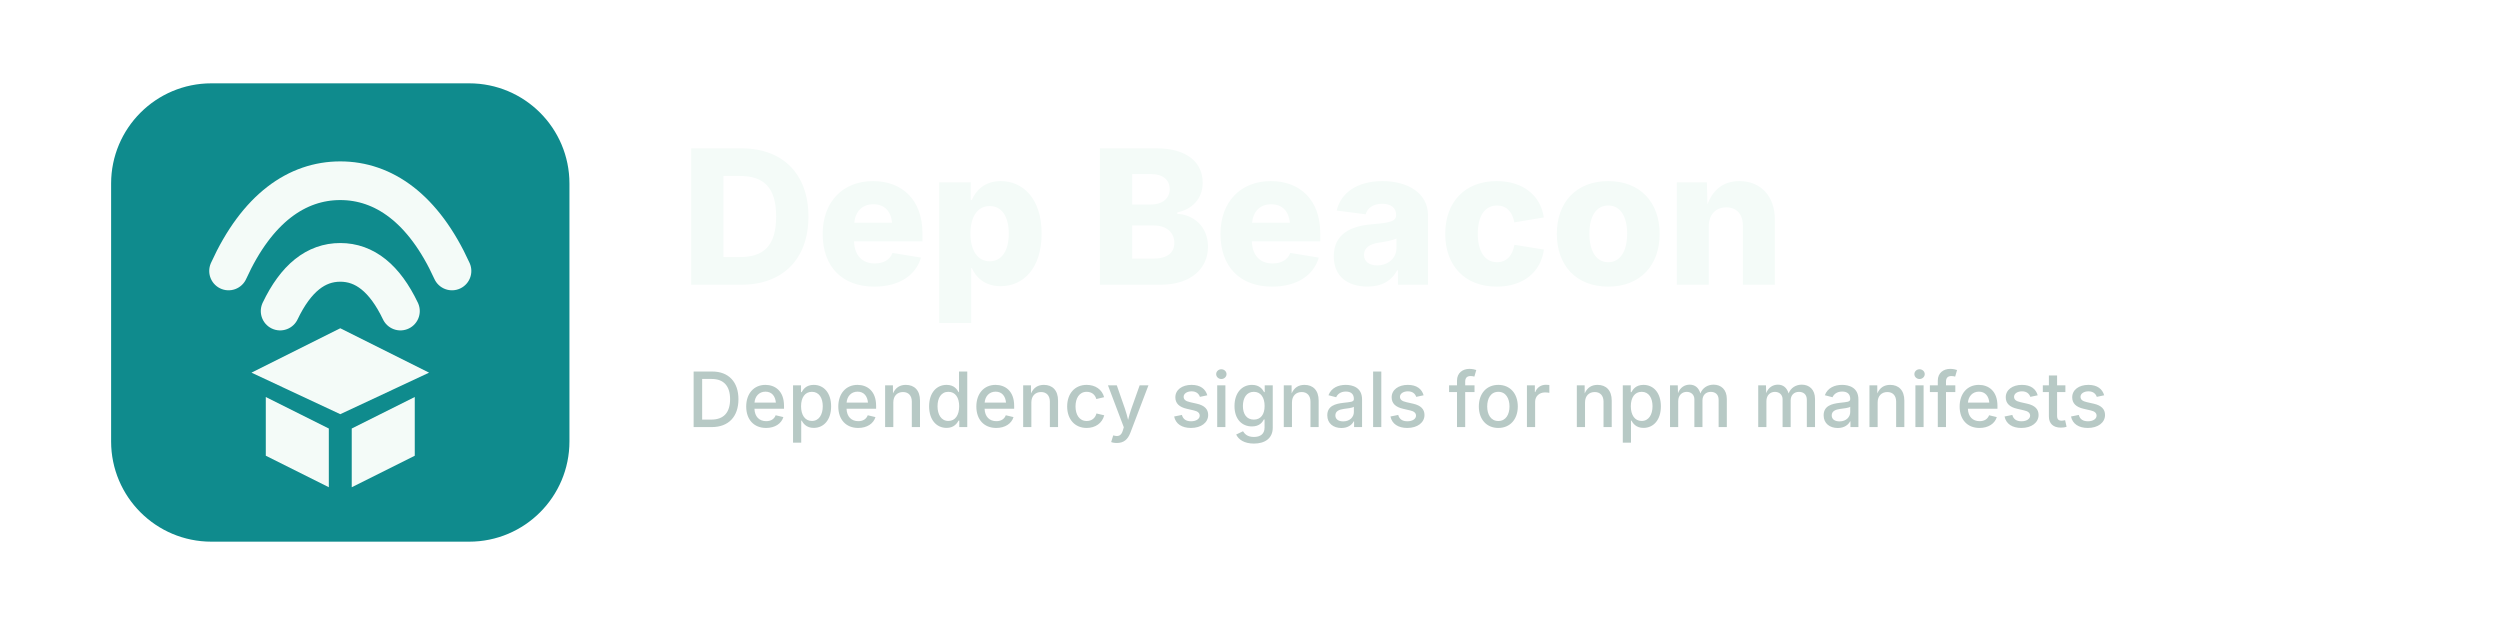
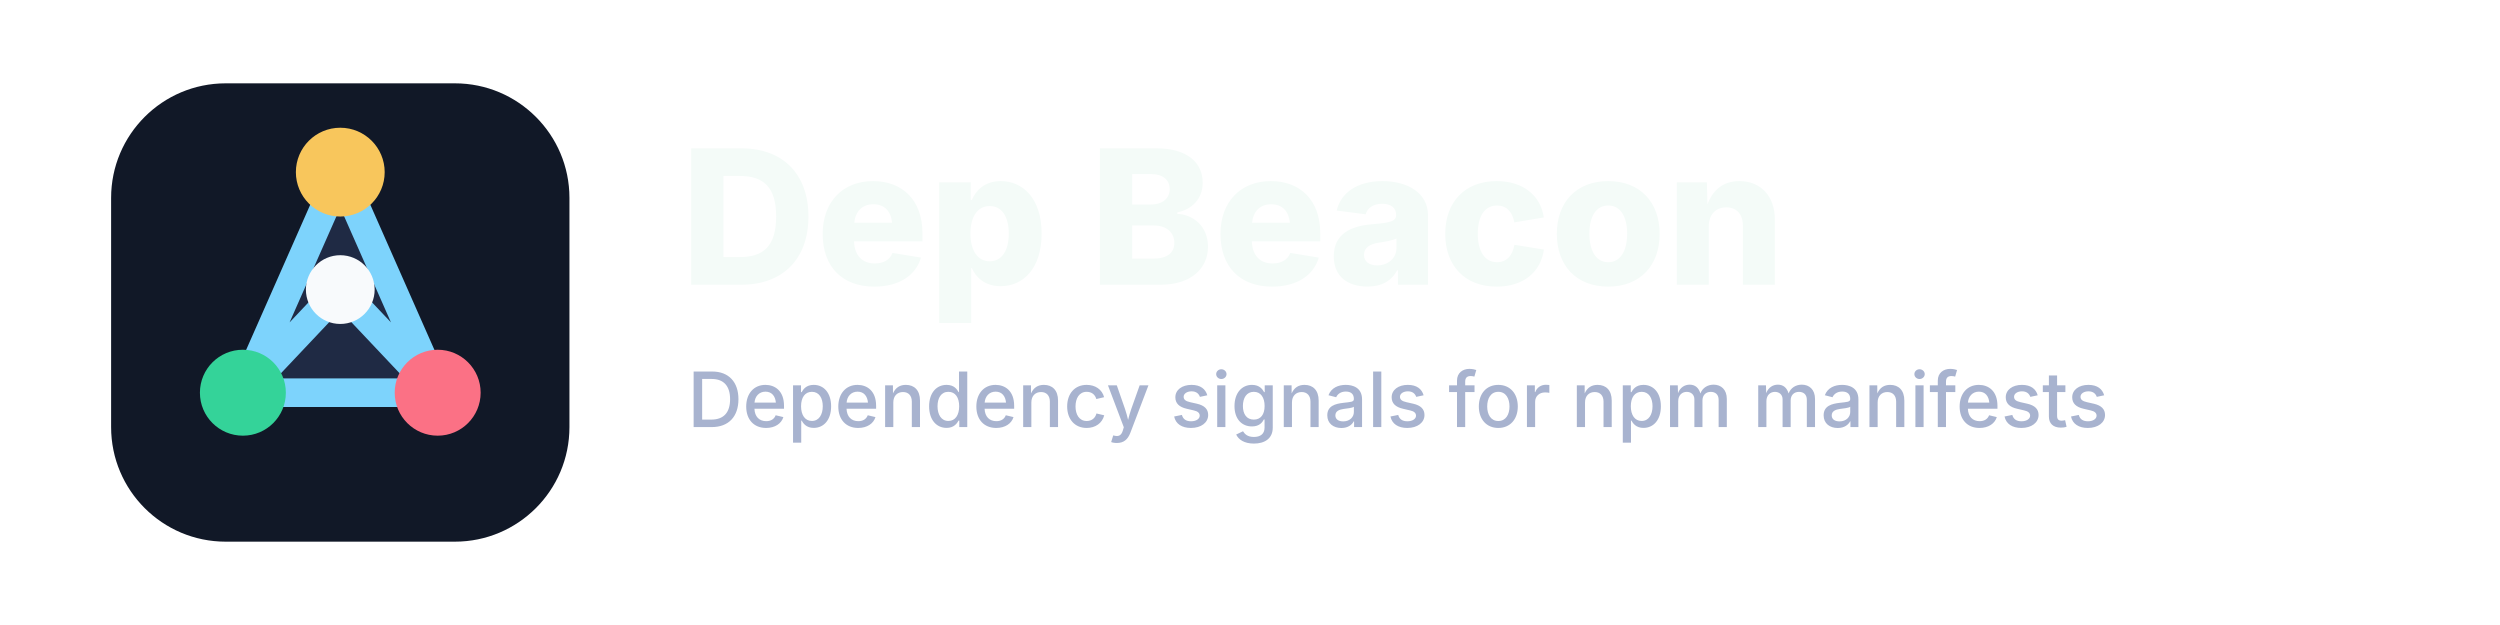
<svg xmlns="http://www.w3.org/2000/svg" viewBox="0 0 720 180" role="img" aria-label="Dep Beacon logo">
  <g transform="translate(32 24) scale(4.125)">
-     <rect width="32" height="32" rx="7" fill="#0f8b8d" />
-     <path d="M8.2 13.1C10.2 8.7 13 6.8 16 6.8s5.8 1.9 7.8 6.3M11.8 15.9c1.1-2.3 2.5-3.4 4.2-3.4s3.1 1.1 4.2 3.4" fill="none" stroke="#f4fbf8" stroke-width="2.7" stroke-linecap="round" />
-     <path d="M16 17.1 22.2 20.2 16 23.1 9.8 20.2 16 17.1ZM10.8 21.9l4.4 2.2v4.1L10.8 26v-4.1ZM16.8 24.1l4.4-2.2V26l-4.4 2.2v-4.1Z" fill="#f4fbf8" />
+     <rect width="32" height="32" rx="8" fill="#111827" />
+     <path d="M16 6.2 9.2 21.6h13.6L16 6.2Z" fill="#1f2a44" />
+     <path d="M16 6.2 9.2 21.6M16 6.2l6.8 15.4M9.2 21.6h13.6M16 14.4l-6.8 7.2M16 14.4l6.8 7.2" fill="none" stroke="#7dd3fc" stroke-linecap="round" stroke-linejoin="round" stroke-width="2" />
+     <circle cx="16" cy="6.2" r="3.1" fill="#f8c65c" />
+     <circle cx="16" cy="14.4" r="2.4" fill="#f8fafc" />
+     <circle cx="9.2" cy="21.6" r="3" fill="#34d399" />
+     <circle cx="22.8" cy="21.6" r="3" fill="#fb7185" />
  </g>
  <text x="196" y="82" fill="#f4fbf8" font-family="Inter, system-ui, sans-serif" font-size="54" font-weight="800">Dep Beacon</text>
-   <text x="198" y="123" fill="#b7c9c5" font-family="Inter, system-ui, sans-serif" font-size="22" font-weight="500">Dependency signals for npm manifests</text>
+   <text x="198" y="123" fill="#a8b3cf" font-family="Inter, system-ui, sans-serif" font-size="22" font-weight="500">Dependency signals for npm manifests</text>
</svg>
